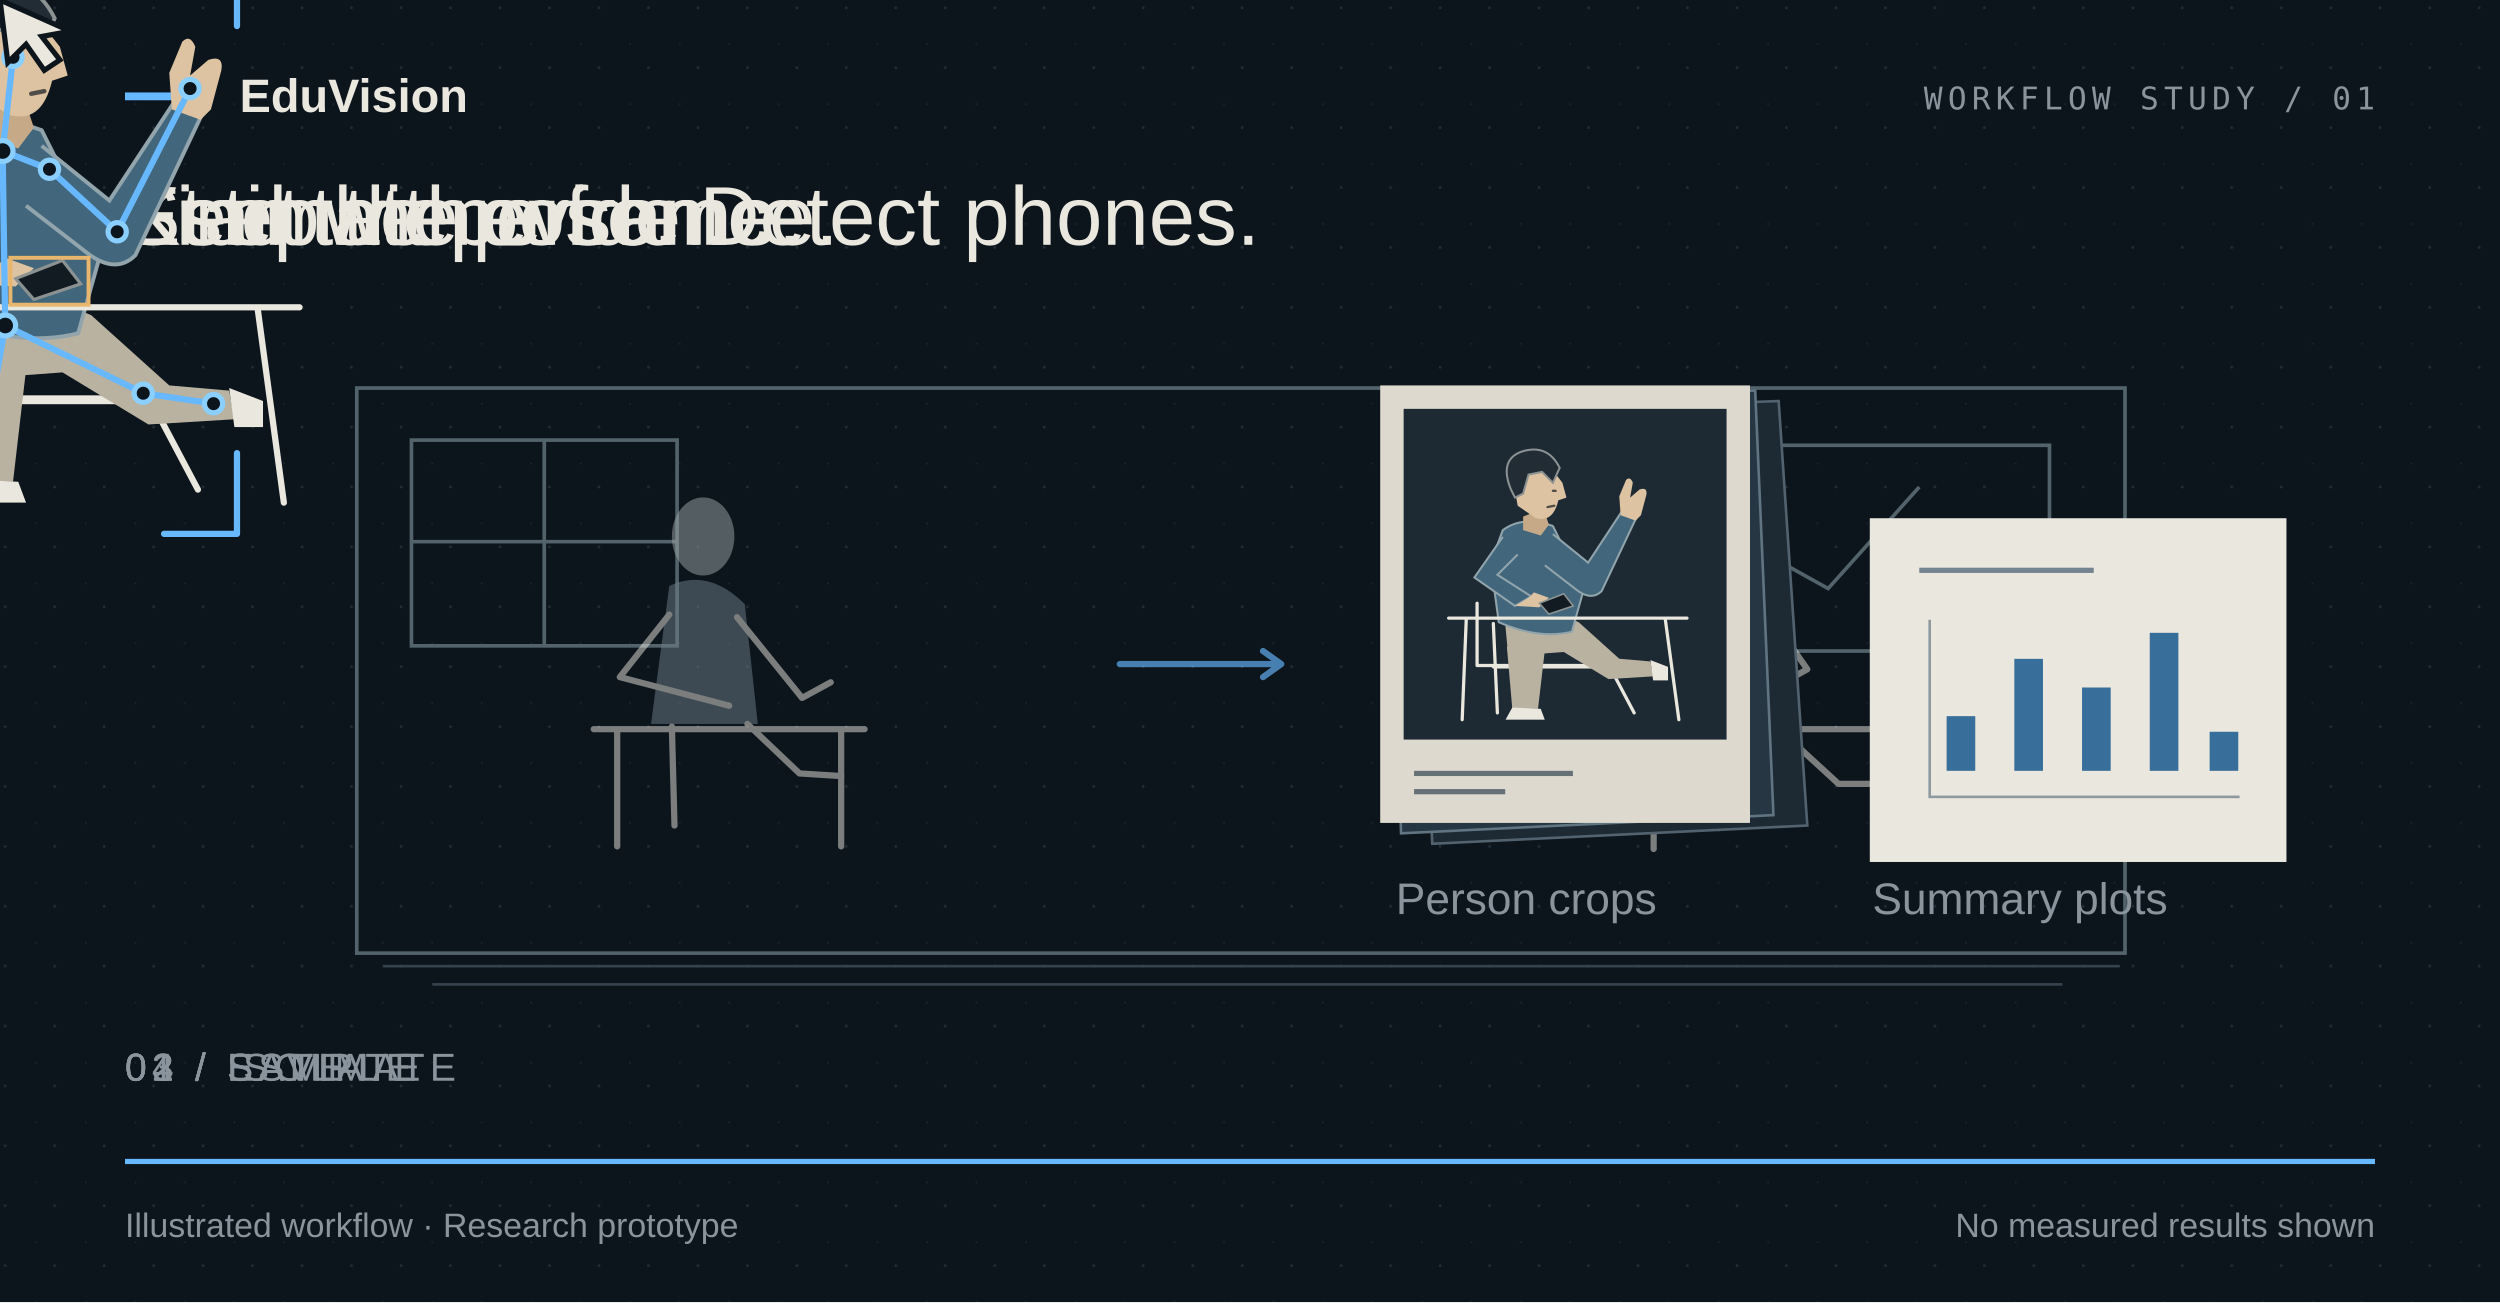
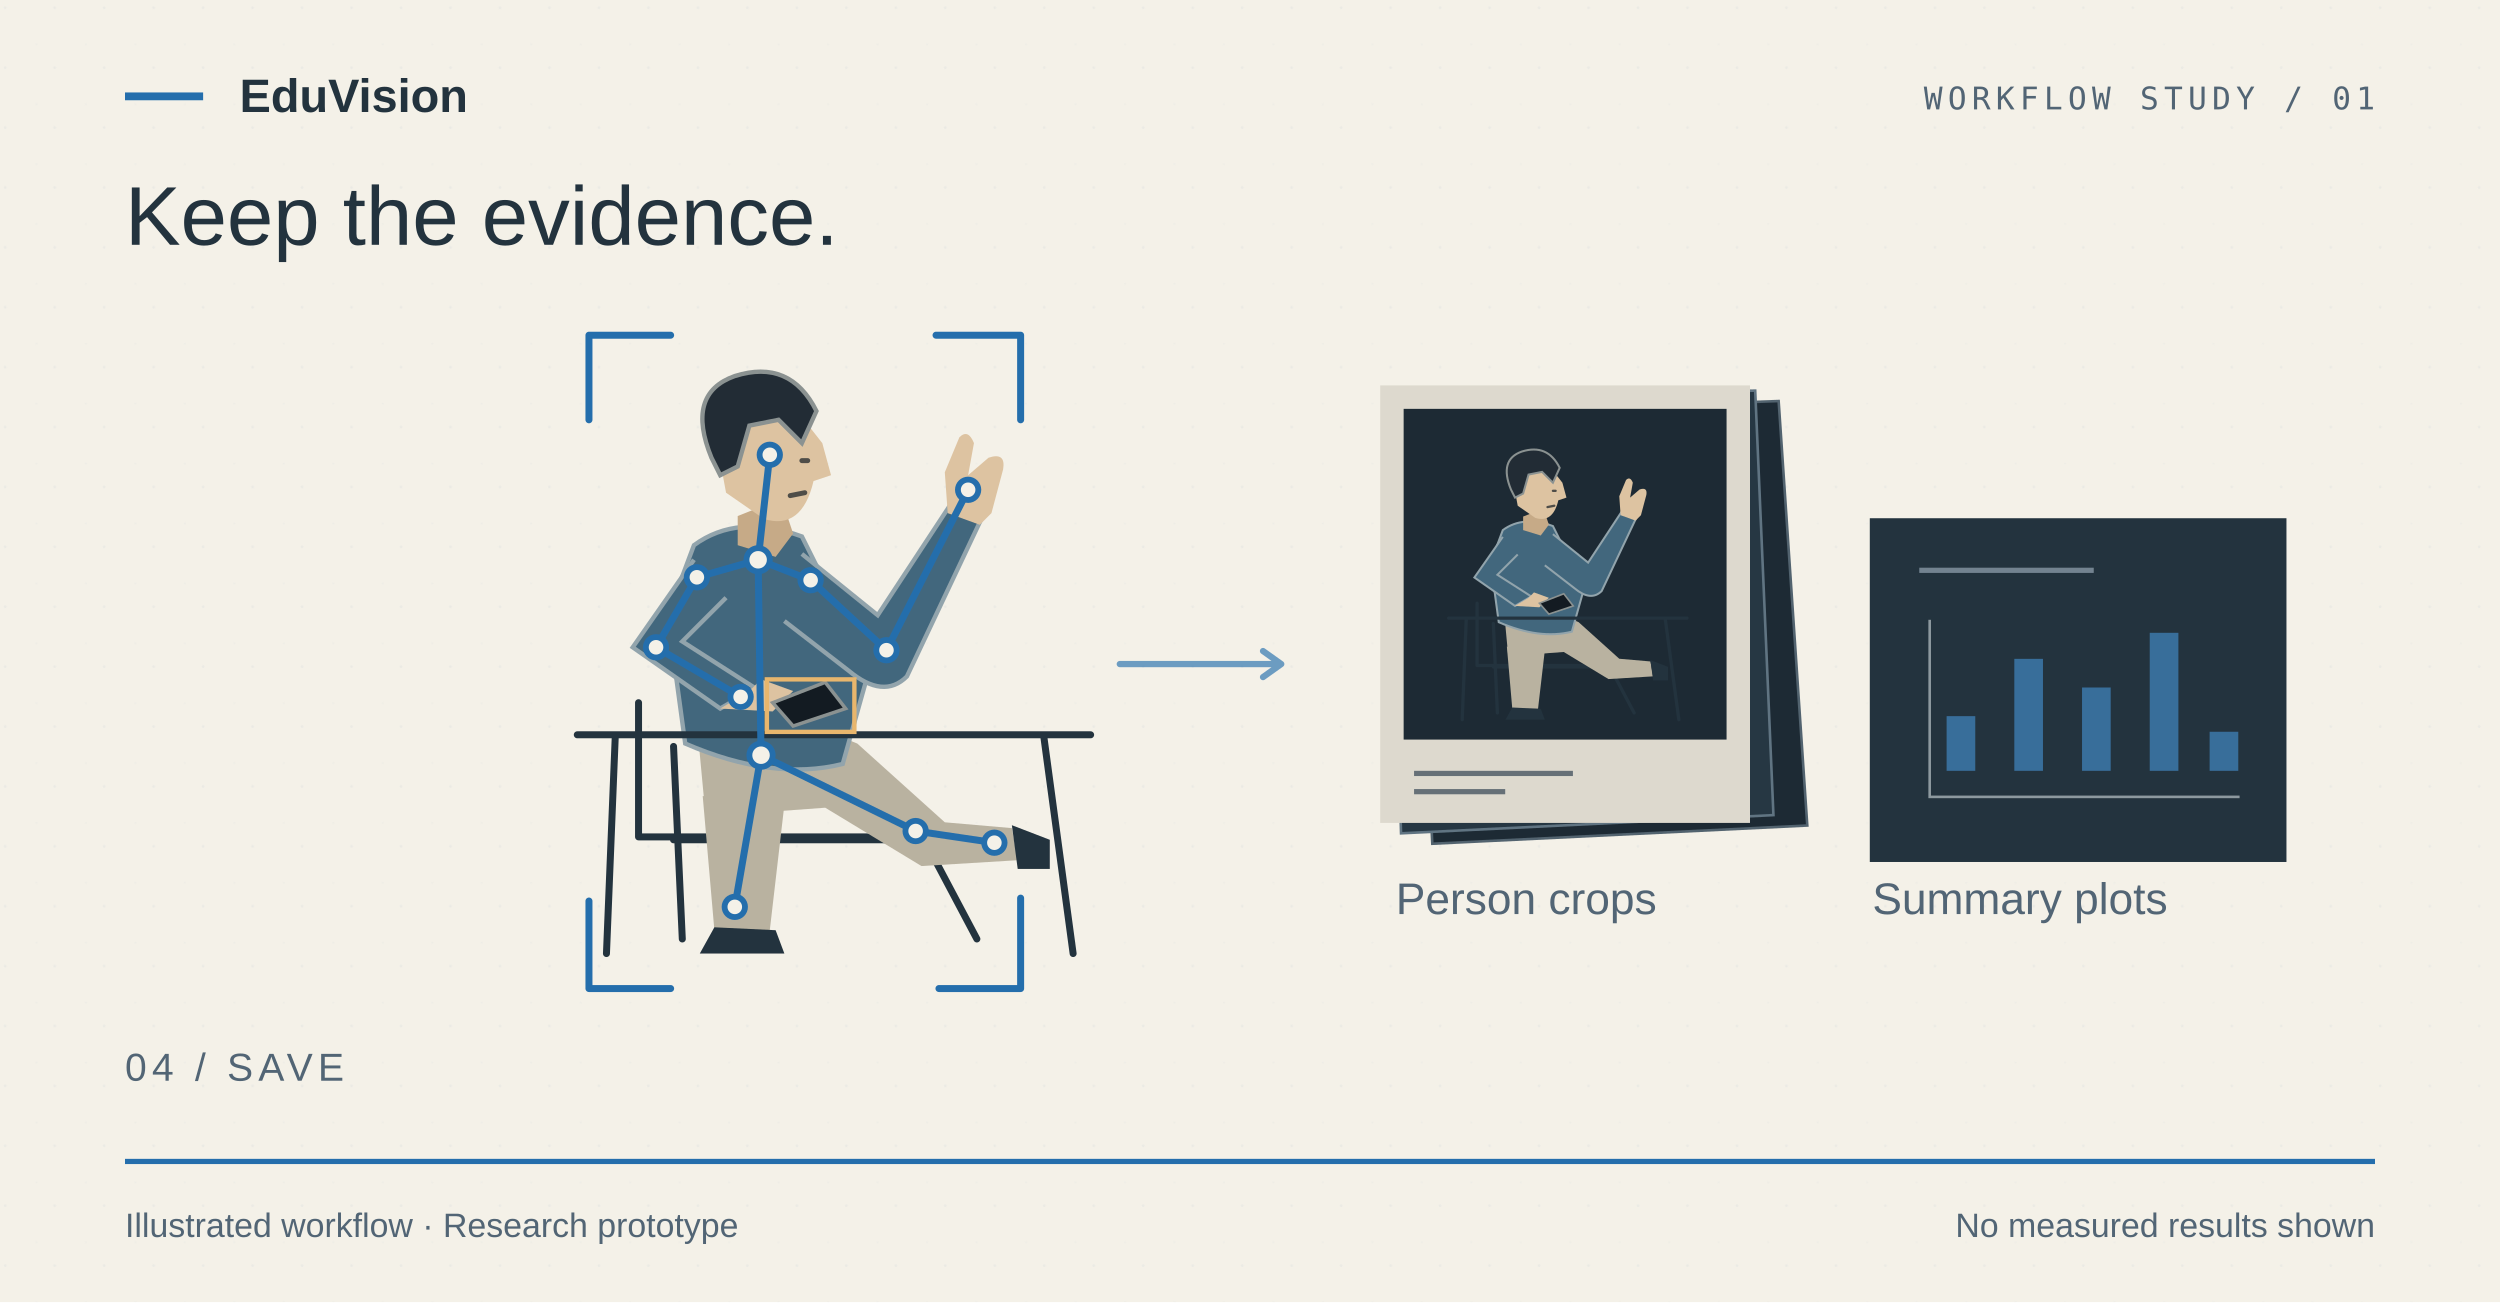
<svg xmlns="http://www.w3.org/2000/svg" xmlns:xlink="http://www.w3.org/1999/xlink" width="960" height="500" viewBox="0 0 960 500" role="img" aria-labelledby="title description">
  <style>
- text{font-family:Arial,Helvetica,sans-serif;fill:#eae7de}.muted{fill:#89949d}.mono{font-family:monospace;letter-spacing:2px}.ink{stroke:#eae7de;stroke-width:2.4;stroke-linecap:round;stroke-linejoin:round;fill:none}.blue{stroke:#67b8ff;stroke-width:2.4;stroke-linecap:round;stroke-linejoin:round;fill:none}
- @keyframes subject{0%,18%,100%{transform:translate(470px,166px) scale(.88)}28%,66%{transform:translate(330px,150px) scale(1.12)}74%,88%{transform:translate(290px,150px) scale(1.12)}96%{transform:translate(470px,166px) scale(.88)}}
- @keyframes room{0%,17%,97%,100%{opacity:.65}26%,89%{opacity:0}}
- @keyframes crop{0%,9%,94%,100%{opacity:0;stroke-dashoffset:560}18%,86%{opacity:1;stroke-dashoffset:0}}
- @keyframes pose{0%,36%,91%,100%{opacity:0}45%,86%{opacity:1}}
- @keyframes trace{0%,37%,100%{stroke-dashoffset:620}53%,90%{stroke-dashoffset:0}}
- @keyframes papers{0%,63%,100%{opacity:0;transform:translate(38px,14px)}73%,88%{opacity:1;transform:translate(0,0)}94%{opacity:0;transform:translate(0,8px)}}
- @keyframes plot{0%,70%,100%{stroke-dashoffset:230}83%,91%{stroke-dashoffset:0}}
- @keyframes cursor{0%,7%{opacity:0;transform:translate(590px,330px)}11%{opacity:1;transform:translate(530px,250px)}17%{opacity:1;transform:translate(485px,225px)}22%,100%{opacity:0;transform:translate(485px,225px)}}
- @keyframes caption1{0%,20%,96%,100%{opacity:1}24%,92%{opacity:0}}
- @keyframes caption2{0%,20%,44%,100%{opacity:0}25%,40%{opacity:1}}
- @keyframes caption3{0%,42%,68%,100%{opacity:0}47%,64%{opacity:1}}
- @keyframes caption4{0%,66%,95%,100%{opacity:0}72%,89%{opacity:1}}
- @keyframes progress{0%{transform:scaleX(0)}90%,100%{transform:scaleX(1)}}
- .subject{animation:subject 16s cubic-bezier(.65,0,.25,1) infinite}.room{animation:room 16s ease infinite}.crop{stroke-dasharray:560;animation:crop 16s ease infinite}.pose{animation:pose 16s ease infinite}.trace{stroke-dasharray:620;animation:trace 16s ease infinite}.papers{animation:papers 16s cubic-bezier(.2,.8,.2,1) infinite}.plot{stroke-dasharray:230;animation:plot 16s ease infinite}.cursor{animation:cursor 16s ease infinite}.c1{animation:caption1 16s ease infinite}.c2{animation:caption2 16s ease infinite}.c3{animation:caption3 16s ease infinite}.c4{animation:caption4 16s ease infinite}.progress{transform-origin:48px 446px;animation:progress 16s linear infinite}
- @media(prefers-reduced-motion:reduce){*{animation:none!important}.subject{transform:translate(290px,150px) scale(1.12)}.room,.cursor,.c1,.c2,.c3{opacity:0}.crop,.pose,.papers,.c4{opacity:1}.trace,.crop,.plot{stroke-dashoffset:0}.progress{transform:scaleX(1)}}
+ text{font-family:Arial,Helvetica,sans-serif;fill:#23333e}.muted{fill:#526575}.mono{font-family:monospace;letter-spacing:2px}.ink{stroke:#23333e;stroke-width:2.4;stroke-linecap:round;stroke-linejoin:round;fill:none}.blue{stroke:#246eac;stroke-width:2.4;stroke-linecap:round;stroke-linejoin:round;fill:none}
+ .subject{transform:translate(290px,150px) scale(1.12)}.room,.cursor,.c1,.c2,.c3{opacity:0}.crop,.pose,.papers,.c4{opacity:1}.progress{transform:scaleX(1)}
</style>
  <defs>
    <pattern id="grain" width="19" height="23" patternUnits="userSpaceOnUse">
      <circle cx="2" cy="3" r=".55" fill="#b9c7cf" opacity=".14" />
      <circle cx="14" cy="17" r=".4" fill="#b9c7cf" opacity=".09" />
    </pattern>
    <g id="student">
      <path d="M-25 188L-28 122M-28 154H58L76 188M-40 107V153H58" class="ink" stroke="#596570" />
      <path d="M-20 114Q4 108 35 121L65 148 88 150 90 161 57 163 24 143-17 146Z" fill="#b9b2a0" />
      <path d="M-18 139L-14 185 5 185 10 142" fill="#b9b2a0" />
-       <path d="M-14 184L-19 193H10L7 185M88 149L101 154 101 164 90 164" fill="#eae7de" />
+       <path d="M-14 184L-19 193H10L7 185M88 149L101 154 101 164 90 164" fill="#23333e" />
      <path d="M-21 53Q-6 42 16 50L39 96 30 128Q6 134-24 121L-30 77Z" fill="#42677d" stroke="#92a4ac" stroke-width="1.5" />
      <path d="M-21 58L-42 88 -12 109 0 102 -25 86 -10 71" fill="#42677d" stroke="#92a4ac" stroke-width="1.5" />
      <path d="M-12 109L6 110 13 103 2 99-2 103" fill="#ddc3a1" />
      <path d="M16 56L42 77 67 39 78 43 52 98Q44 106 32 96L10 79" fill="#42677d" stroke="#92a4ac" stroke-width="1.5" />
      <path d="M66 42L65 28 70 16Q73 13 75 18L73 29 80 23Q86 21 85 27L81 42 77 46Z" fill="#ddc3a1" />
      <path d="M-6 43V53L7 57 13 49 9 37" fill="#c6aa87" />
      <path d="M-15 8Q-5-6 12 4L23 18 26 29 20 31Q16 48 3 44L-10 35Z" fill="#ddc3a1" />
      <path d="M-15 23Q-24 1-7-5 12-11 21 7L16 18 8 10-2 12-6 26-12 29Z" fill="#222c35" stroke="#8b9291" stroke-width="1.5" />
      <path d="M16 24h2M17 35l-5 1" stroke="#4f4d48" stroke-width="1.7" stroke-linecap="round" />
      <path d="M-61 118H115M-48 119L-51 193M99 119L109 193" class="ink" stroke="#8b9291" />
      <path d="M6 107L24 100 31 109 13 115Z" fill="#131b22" stroke="#8b9291" stroke-width="1.2" />
    </g>
  </defs>
-   <rect width="960" height="500" fill="#0c141c" />
+   <rect width="960" height="500" fill="#f4f1e8" />
  <rect width="960" height="500" fill="url(#grain)" />
-   <path d="M48 37H78" stroke="#67b8ff" stroke-width="3" />
+   <path d="M48 37H78" stroke="#246eac" stroke-width="3" />
  <text x="92" y="43" font-size="18" font-weight="700">EduVision</text>
  <text x="912" y="42" text-anchor="end" class="mono muted" font-size="12">WORKFLOW STUDY / 01</text>
  <g font-size="32" font-weight="500">
    <text class="c1" x="48" y="94">Start with a frame.</text>
    <text class="c2" x="48" y="94">Find the person.</text>
    <text class="c3" x="48" y="94">Estimate pose. Detect phones.</text>
    <text class="c4" x="48" y="94">Keep the evidence.</text>
  </g>
  <g class="room">
    <path d="M137 149H816V366H137ZM158 169H260V248H158ZM209 169V248M158 208H260M630 171H787V250H630M640 240L675 211 702 226 737 187" stroke="#53636b" stroke-width="1.4" fill="none" />
    <g transform="translate(270 194)" opacity=".5">
      <ellipse cx="0" cy="12" rx="12" ry="15" fill="#9ca7a8" />
      <path d="M-13 31Q2 24 16 38L21 84H-20Z" fill="#6f808a" />
-       <path d="M-13 42L-32 66 10 77M13 43L38 74 49 68M-12 85L-11 123M17 84L37 103 53 104" class="ink" stroke="#89949d" />
+       <path d="M-13 42L-32 66 10 77M13 43L38 74 49 68M-12 85L-11 123M17 84L37 103 53 104" class="ink" stroke="#526575" />
      <path d="M-42 86H62M-33 87V131M53 87V131" class="ink" stroke="#53636b" />
    </g>
    <g transform="translate(659 192)" opacity=".5">
      <ellipse cx="8" cy="13" rx="12" ry="15" fill="#9ca7a8" transform="rotate(14 8 13)" />
      <path d="M-7 32Q10 29 24 41L28 87H-12Z" fill="#777b78" />
-       <path d="M-5 41L-22 72 13 75M21 45L35 65 15 76M-7 87L1 126M23 87L47 109 63 109" class="ink" stroke="#89949d" />
+       <path d="M-5 41L-22 72 13 75M21 45L35 65 15 76M-7 87L1 126M23 87L47 109 63 109" class="ink" stroke="#526575" />
      <path d="M-33 88H71M-24 89V134M62 89V134M3 79L27 77" class="ink" stroke="#53636b" />
    </g>
    <path d="M147 371H814M166 378H792" stroke="#35434e" stroke-width="1" />
  </g>
  <g class="subject">
    <use xlink:href="#student" />
    <path class="crop blue" d="M-57 10V-19H-29M62-19H91V10M91 174V205H63M-29 205H-57V175" />
    <g class="pose">
      <path class="trace blue" d="M5 22L1 58-20 64-34 88-5 105M1 58L19 65 45 89 73 34M1 58L2 125-7 177M2 125L55 151 82 155" />
-       <g fill="#0c141c" stroke="#8bcfff" stroke-width="2">
+       <g fill="#f4f1e8" stroke="#246eac" stroke-width="2">
        <circle cx="5" cy="22" r="3.5" />
        <circle cx="1" cy="58" r="4" />
        <circle cx="-20" cy="64" r="3.5" />
        <circle cx="-34" cy="88" r="3.5" />
        <circle cx="-5" cy="105" r="3.5" />
        <circle cx="19" cy="65" r="3.5" />
        <circle cx="45" cy="89" r="3.5" />
        <circle cx="73" cy="34" r="3.5" />
        <circle cx="2" cy="125" r="4" />
        <circle cx="-7" cy="177" r="3.5" />
        <circle cx="55" cy="151" r="3.5" />
        <circle cx="82" cy="155" r="3.5" />
      </g>
      <path d="M4 99H34V117H4Z" fill="none" stroke="#e8b66d" stroke-width="1.5" />
    </g>
  </g>
  <g class="cursor">
-     <path d="M0 0L3 24 10 17 17 27 23 23 16 14 27 12Z" fill="#eae7de" stroke="#0c141c" stroke-width="2" />
+     <path d="M0 0L3 24 10 17 17 27 23 23 16 14 27 12Z" fill="#23333e" stroke="#f4f1e8" stroke-width="2" />
  </g>
  <g class="papers">
    <path d="M430 255H491M485 250l7 5-7 5" class="blue" opacity=".65" />
    <g transform="translate(530 148)">
      <path d="M12 11L153 6 164 169 20 176Z" fill="#1d2a34" stroke="#52636f" />
      <path d="M3 5L144 2 151 165 8 172Z" fill="#263743" stroke="#607482" />
      <path d="M0 0H142V168H0Z" fill="#ddd9ce" />
      <rect x="9" y="9" width="124" height="127" fill="#1d2a34" />
      <use xlink:href="#student" transform="translate(58 28) scale(.52)" />
      <path d="M13 149H74M13 156H48" stroke="#667077" stroke-width="2" />
    </g>
    <g transform="translate(718 199)">
-       <path d="M0 0H160V132H0Z" fill="#eae7de" />
+       <path d="M0 0H160V132H0Z" fill="#23333e" />
      <path d="M19 20H86" stroke="#738390" stroke-width="2" />
      <path d="M23 39V107H142" stroke="#8d999f" fill="none" />
      <path class="plot" d="M35 97V76M61 97V54M87 97V65M113 97V44M136 97V82" stroke="#386e9a" stroke-width="11" fill="none" />
    </g>
    <text x="536" y="351" font-size="17" class="muted">Person crops</text>
    <text x="719" y="351" font-size="17" class="muted">Summary plots</text>
  </g>
  <g font-size="15" class="mono">
    <text x="48" y="415" class="c1 muted">01 / SAMPLE</text>
    <text x="48" y="415" class="c2 muted">02 / ISOLATE</text>
    <text x="48" y="415" class="c3 muted">03 / ESTIMATE</text>
    <text x="48" y="415" class="c4 muted">04 / SAVE</text>
  </g>
-   <path d="M48 446H912" stroke="#26343f" />
-   <path class="progress" d="M48 446H912" stroke="#67b8ff" stroke-width="2" />
+   <path d="M48 446H912" stroke="#c7d0d3" />
+   <path class="progress" d="M48 446H912" stroke="#246eac" stroke-width="2" />
  <text x="48" y="475" font-size="13" class="muted">Illustrated workflow · Research prototype</text>
  <text x="912" y="475" text-anchor="end" font-size="13" class="muted">No measured results shown</text>
</svg>
